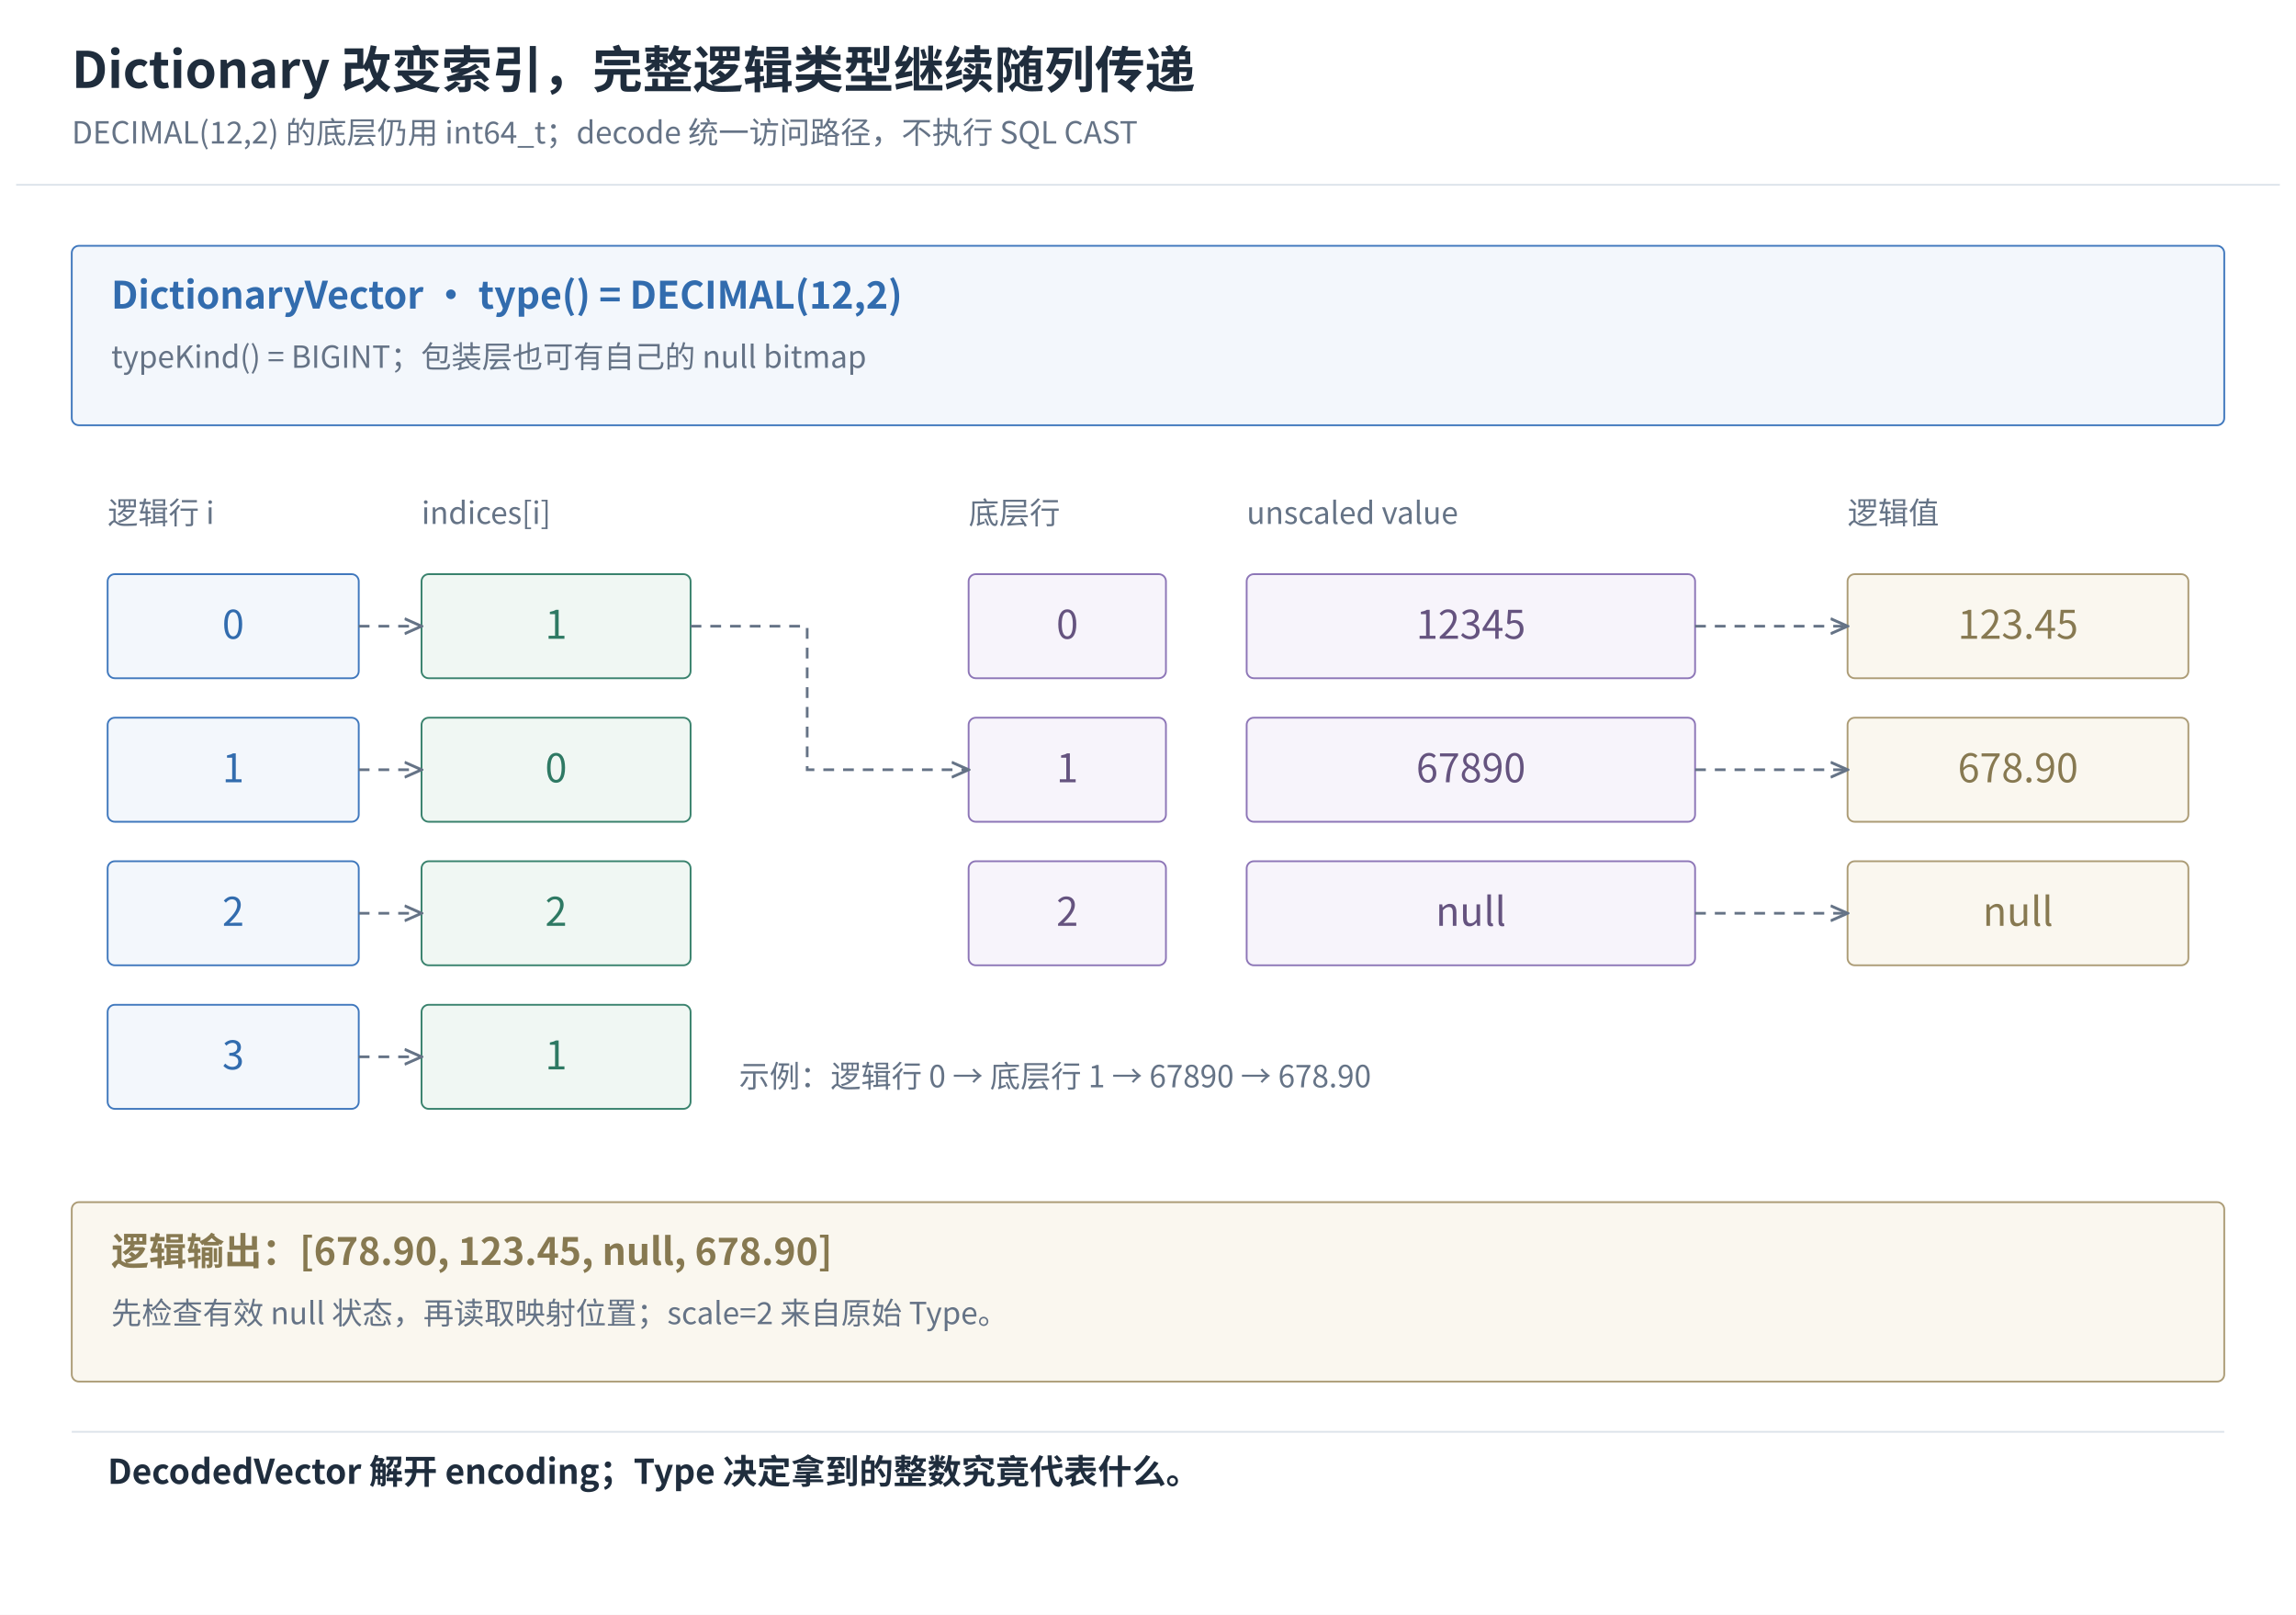
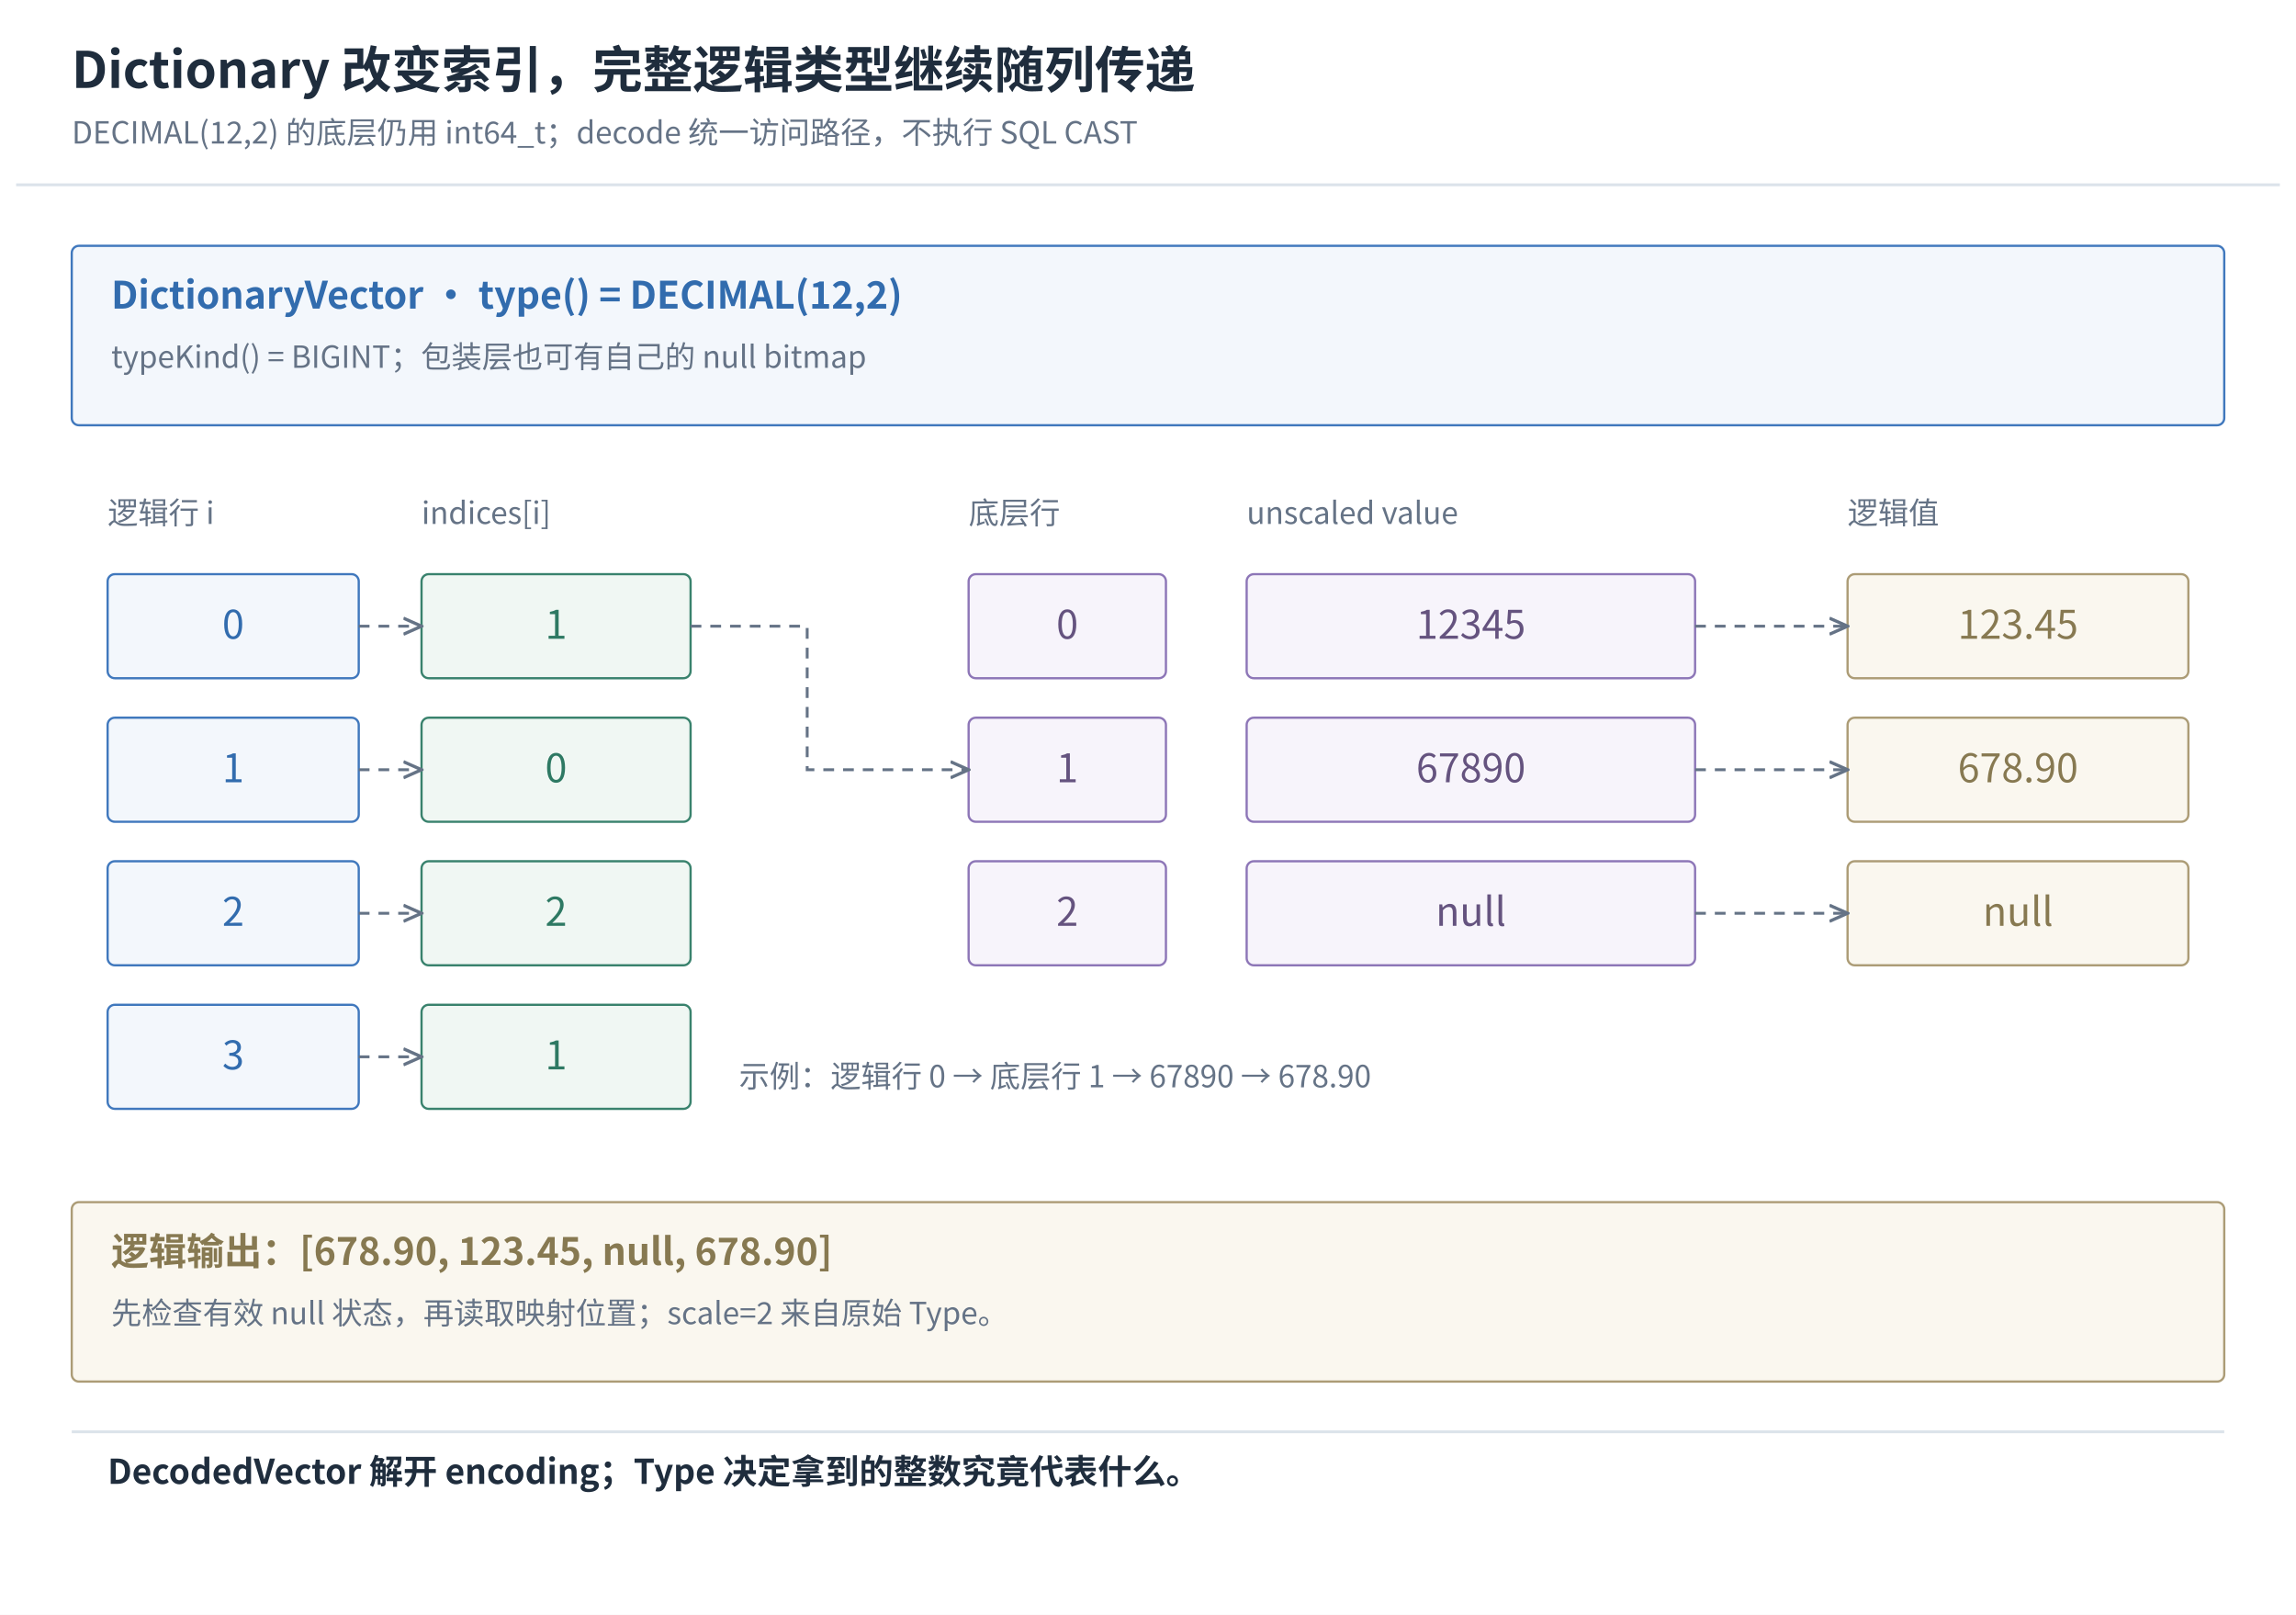
<svg xmlns="http://www.w3.org/2000/svg" width="1280" height="900" viewBox="0 0 1280 900" role="img" aria-labelledby="title desc">
  <defs>
    <marker id="arrow" viewBox="0 0 10 10" refX="9" refY="5" markerWidth="7" markerHeight="7" orient="auto-start-reverse">
-       <path d="M 0 1 L 9 5 L 0 9" fill="none" stroke="#657386" stroke-width="1.5" />
+       <path d="M 0 1 L 9 5 L 0 9" fill="none" stroke="#657386" stroke-width="1.6" />
    </marker>
  </defs>
  <rect x="0" y="0" width="1280" height="900" rx="0" fill="white" stroke="none" stroke-width="1" />
  <rect x="8" y="8" width="1264" height="884" rx="4" fill="white" stroke="none" stroke-width="1" />
-   <rect x="9" y="9" width="1262" height="94" rx="0" fill="#ffffff" stroke="none" stroke-width="1" />
-   <line x1="9" y1="103" x2="1271" y2="103" stroke="#dce3ea" stroke-width="1" />
+   <rect x="9" y="9" width="1262" height="94" rx="0" fill="white" stroke="none" stroke-width="1" />
+   <line x1="9" y1="103" x2="1271" y2="103" stroke="#dce3ea" stroke-width="1.6" />
  <text x="40" y="49" font-family="Noto Sans SC, Noto Sans CJK SC, Inter, Arial, sans-serif" fill="#1f2d3d" font-size="28" font-weight="600" text-anchor="start">Dictionary 改变索引，完整逻辑类型继续随列传递</text>
  <text x="40" y="80" font-family="Noto Sans SC, Noto Sans CJK SC, Inter, Arial, sans-serif" fill="#657386" font-size="17" font-weight="400" text-anchor="start">DECIMAL(12,2) 的底层仍用 int64_t；decode 统一访问路径，不执行 SQL CAST</text>
-   <rect x="40" y="137" width="1200" height="100" rx="4" fill="#f3f7fc" stroke="#4078bd" stroke-width="1" />
+   <rect x="40" y="137" width="1200" height="100" rx="4" fill="#f3f7fc" stroke="#4078bd" stroke-width="1.25" />
  <rect x="40" y="141" width="4" height="92" rx="0" fill="none" stroke="none" stroke-width="1" />
  <text x="62" y="172" font-family="Noto Sans SC, Noto Sans CJK SC, Inter, Arial, sans-serif" fill="#326cae" font-size="21" font-weight="600" text-anchor="start">DictionaryVector · type() = DECIMAL(12,2)</text>
  <text x="62" y="205" font-family="Noto Sans SC, Noto Sans CJK SC, Inter, Arial, sans-serif" fill="#657386" font-size="17" font-weight="400" text-anchor="start">typeKind() = BIGINT；包装层也可有自己的 null bitmap</text>
  <text x="60" y="292" font-family="Noto Sans SC, Noto Sans CJK SC, Inter, Arial, sans-serif" fill="#657386" font-size="17" font-weight="400" text-anchor="start">逻辑行 i</text>
  <text x="235" y="292" font-family="Noto Sans SC, Noto Sans CJK SC, Inter, Arial, sans-serif" fill="#657386" font-size="17" font-weight="400" text-anchor="start">indices[i]</text>
  <text x="540" y="292" font-family="Noto Sans SC, Noto Sans CJK SC, Inter, Arial, sans-serif" fill="#657386" font-size="17" font-weight="400" text-anchor="start">底层行</text>
  <text x="695" y="292" font-family="Noto Sans SC, Noto Sans CJK SC, Inter, Arial, sans-serif" fill="#657386" font-size="17" font-weight="400" text-anchor="start">unscaled value</text>
  <text x="1030" y="292" font-family="Noto Sans SC, Noto Sans CJK SC, Inter, Arial, sans-serif" fill="#657386" font-size="17" font-weight="400" text-anchor="start">逻辑值</text>
-   <rect x="60" y="320" width="140" height="58" rx="4" fill="#f3f7fc" stroke="#4078bd" stroke-width="1" />
+   <rect x="60" y="320" width="140" height="58" rx="4" fill="#f3f7fc" stroke="#4078bd" stroke-width="1.25" />
  <text x="130" y="356" font-family="Noto Sans SC, Noto Sans CJK SC, Inter, Arial, sans-serif" fill="#326cae" font-size="22" font-weight="400" text-anchor="middle">0</text>
-   <rect x="235" y="320" width="150" height="58" rx="4" fill="#f0f7f3" stroke="#39826d" stroke-width="1" />
+   <rect x="235" y="320" width="150" height="58" rx="4" fill="#f0f7f3" stroke="#39826d" stroke-width="1.25" />
  <text x="310" y="356" font-family="Noto Sans SC, Noto Sans CJK SC, Inter, Arial, sans-serif" fill="#2e7963" font-size="22" font-weight="400" text-anchor="middle">1</text>
-   <polyline points="200,349 235,349" fill="none" stroke="#657386" stroke-width="1.5" stroke-dasharray="6 5" marker-end="url(#arrow)" />
-   <rect x="60" y="400" width="140" height="58" rx="4" fill="#f3f7fc" stroke="#4078bd" stroke-width="1" />
+   <polyline points="200,349 235,349" fill="none" stroke="#657386" stroke-width="1.6" stroke-dasharray="6 5" marker-end="url(#arrow)" />
+   <rect x="60" y="400" width="140" height="58" rx="4" fill="#f3f7fc" stroke="#4078bd" stroke-width="1.25" />
  <text x="130" y="436" font-family="Noto Sans SC, Noto Sans CJK SC, Inter, Arial, sans-serif" fill="#326cae" font-size="22" font-weight="400" text-anchor="middle">1</text>
-   <rect x="235" y="400" width="150" height="58" rx="4" fill="#f0f7f3" stroke="#39826d" stroke-width="1" />
+   <rect x="235" y="400" width="150" height="58" rx="4" fill="#f0f7f3" stroke="#39826d" stroke-width="1.25" />
  <text x="310" y="436" font-family="Noto Sans SC, Noto Sans CJK SC, Inter, Arial, sans-serif" fill="#2e7963" font-size="22" font-weight="400" text-anchor="middle">0</text>
-   <polyline points="200,429 235,429" fill="none" stroke="#657386" stroke-width="1.5" stroke-dasharray="6 5" marker-end="url(#arrow)" />
-   <rect x="60" y="480" width="140" height="58" rx="4" fill="#f3f7fc" stroke="#4078bd" stroke-width="1" />
+   <polyline points="200,429 235,429" fill="none" stroke="#657386" stroke-width="1.6" stroke-dasharray="6 5" marker-end="url(#arrow)" />
+   <rect x="60" y="480" width="140" height="58" rx="4" fill="#f3f7fc" stroke="#4078bd" stroke-width="1.25" />
  <text x="130" y="516" font-family="Noto Sans SC, Noto Sans CJK SC, Inter, Arial, sans-serif" fill="#326cae" font-size="22" font-weight="400" text-anchor="middle">2</text>
-   <rect x="235" y="480" width="150" height="58" rx="4" fill="#f0f7f3" stroke="#39826d" stroke-width="1" />
+   <rect x="235" y="480" width="150" height="58" rx="4" fill="#f0f7f3" stroke="#39826d" stroke-width="1.25" />
  <text x="310" y="516" font-family="Noto Sans SC, Noto Sans CJK SC, Inter, Arial, sans-serif" fill="#2e7963" font-size="22" font-weight="400" text-anchor="middle">2</text>
-   <polyline points="200,509 235,509" fill="none" stroke="#657386" stroke-width="1.5" stroke-dasharray="6 5" marker-end="url(#arrow)" />
-   <rect x="60" y="560" width="140" height="58" rx="4" fill="#f3f7fc" stroke="#4078bd" stroke-width="1" />
+   <polyline points="200,509 235,509" fill="none" stroke="#657386" stroke-width="1.6" stroke-dasharray="6 5" marker-end="url(#arrow)" />
+   <rect x="60" y="560" width="140" height="58" rx="4" fill="#f3f7fc" stroke="#4078bd" stroke-width="1.25" />
  <text x="130" y="596" font-family="Noto Sans SC, Noto Sans CJK SC, Inter, Arial, sans-serif" fill="#326cae" font-size="22" font-weight="400" text-anchor="middle">3</text>
-   <rect x="235" y="560" width="150" height="58" rx="4" fill="#f0f7f3" stroke="#39826d" stroke-width="1" />
+   <rect x="235" y="560" width="150" height="58" rx="4" fill="#f0f7f3" stroke="#39826d" stroke-width="1.25" />
  <text x="310" y="596" font-family="Noto Sans SC, Noto Sans CJK SC, Inter, Arial, sans-serif" fill="#2e7963" font-size="22" font-weight="400" text-anchor="middle">1</text>
-   <polyline points="200,589 235,589" fill="none" stroke="#657386" stroke-width="1.5" stroke-dasharray="6 5" marker-end="url(#arrow)" />
-   <rect x="540" y="320" width="110" height="58" rx="4" fill="#f7f4fb" stroke="#8d76b7" stroke-width="1" />
+   <polyline points="200,589 235,589" fill="none" stroke="#657386" stroke-width="1.6" stroke-dasharray="6 5" marker-end="url(#arrow)" />
+   <rect x="540" y="320" width="110" height="58" rx="4" fill="#f7f4fb" stroke="#8d76b7" stroke-width="1.25" />
  <text x="595" y="356" font-family="Noto Sans SC, Noto Sans CJK SC, Inter, Arial, sans-serif" fill="#65537f" font-size="22" font-weight="400" text-anchor="middle">0</text>
-   <rect x="695" y="320" width="250" height="58" rx="4" fill="#f7f4fb" stroke="#8d76b7" stroke-width="1" />
+   <rect x="695" y="320" width="250" height="58" rx="4" fill="#f7f4fb" stroke="#8d76b7" stroke-width="1.25" />
  <text x="820" y="356" font-family="Noto Sans SC, Noto Sans CJK SC, Inter, Arial, sans-serif" fill="#65537f" font-size="22" font-weight="400" text-anchor="middle">12345</text>
-   <rect x="1030" y="320" width="190" height="58" rx="4" fill="#faf7ef" stroke="#ac9c76" stroke-width="1" />
+   <rect x="1030" y="320" width="190" height="58" rx="4" fill="#faf7ef" stroke="#ac9c76" stroke-width="1.25" />
  <text x="1125" y="356" font-family="Noto Sans SC, Noto Sans CJK SC, Inter, Arial, sans-serif" fill="#877951" font-size="22" font-weight="400" text-anchor="middle">123.45</text>
-   <polyline points="945,349 1030,349" fill="none" stroke="#657386" stroke-width="1.5" stroke-dasharray="6 5" marker-end="url(#arrow)" />
-   <rect x="540" y="400" width="110" height="58" rx="4" fill="#f7f4fb" stroke="#8d76b7" stroke-width="1" />
+   <polyline points="945,349 1030,349" fill="none" stroke="#657386" stroke-width="1.6" stroke-dasharray="6 5" marker-end="url(#arrow)" />
+   <rect x="540" y="400" width="110" height="58" rx="4" fill="#f7f4fb" stroke="#8d76b7" stroke-width="1.25" />
  <text x="595" y="436" font-family="Noto Sans SC, Noto Sans CJK SC, Inter, Arial, sans-serif" fill="#65537f" font-size="22" font-weight="400" text-anchor="middle">1</text>
-   <rect x="695" y="400" width="250" height="58" rx="4" fill="#f7f4fb" stroke="#8d76b7" stroke-width="1" />
+   <rect x="695" y="400" width="250" height="58" rx="4" fill="#f7f4fb" stroke="#8d76b7" stroke-width="1.25" />
  <text x="820" y="436" font-family="Noto Sans SC, Noto Sans CJK SC, Inter, Arial, sans-serif" fill="#65537f" font-size="22" font-weight="400" text-anchor="middle">67890</text>
-   <rect x="1030" y="400" width="190" height="58" rx="4" fill="#faf7ef" stroke="#ac9c76" stroke-width="1" />
+   <rect x="1030" y="400" width="190" height="58" rx="4" fill="#faf7ef" stroke="#ac9c76" stroke-width="1.25" />
  <text x="1125" y="436" font-family="Noto Sans SC, Noto Sans CJK SC, Inter, Arial, sans-serif" fill="#877951" font-size="22" font-weight="400" text-anchor="middle">678.90</text>
-   <polyline points="945,429 1030,429" fill="none" stroke="#657386" stroke-width="1.5" stroke-dasharray="6 5" marker-end="url(#arrow)" />
-   <rect x="540" y="480" width="110" height="58" rx="4" fill="#f7f4fb" stroke="#8d76b7" stroke-width="1" />
+   <polyline points="945,429 1030,429" fill="none" stroke="#657386" stroke-width="1.6" stroke-dasharray="6 5" marker-end="url(#arrow)" />
+   <rect x="540" y="480" width="110" height="58" rx="4" fill="#f7f4fb" stroke="#8d76b7" stroke-width="1.25" />
  <text x="595" y="516" font-family="Noto Sans SC, Noto Sans CJK SC, Inter, Arial, sans-serif" fill="#65537f" font-size="22" font-weight="400" text-anchor="middle">2</text>
-   <rect x="695" y="480" width="250" height="58" rx="4" fill="#f7f4fb" stroke="#8d76b7" stroke-width="1" />
+   <rect x="695" y="480" width="250" height="58" rx="4" fill="#f7f4fb" stroke="#8d76b7" stroke-width="1.25" />
  <text x="820" y="516" font-family="Noto Sans SC, Noto Sans CJK SC, Inter, Arial, sans-serif" fill="#65537f" font-size="22" font-weight="400" text-anchor="middle">null</text>
-   <rect x="1030" y="480" width="190" height="58" rx="4" fill="#faf7ef" stroke="#ac9c76" stroke-width="1" />
+   <rect x="1030" y="480" width="190" height="58" rx="4" fill="#faf7ef" stroke="#ac9c76" stroke-width="1.25" />
  <text x="1125" y="516" font-family="Noto Sans SC, Noto Sans CJK SC, Inter, Arial, sans-serif" fill="#877951" font-size="22" font-weight="400" text-anchor="middle">null</text>
-   <polyline points="945,509 1030,509" fill="none" stroke="#657386" stroke-width="1.5" stroke-dasharray="6 5" marker-end="url(#arrow)" />
-   <polyline points="385,349 450,349 450,429 540,429" fill="none" stroke="#657386" stroke-width="1.5" stroke-dasharray="6 5" marker-end="url(#arrow)" />
+   <polyline points="945,509 1030,509" fill="none" stroke="#657386" stroke-width="1.6" stroke-dasharray="6 5" marker-end="url(#arrow)" />
+   <polyline points="385,349 450,349 450,429 540,429" fill="none" stroke="#657386" stroke-width="1.6" stroke-dasharray="6 5" marker-end="url(#arrow)" />
  <text x="412" y="606" font-family="Noto Sans SC, Noto Sans CJK SC, Inter, Arial, sans-serif" fill="#657386" font-size="17" font-weight="400" text-anchor="start">示例：逻辑行 0 → 底层行 1 → 67890 → 678.90</text>
-   <rect x="40" y="670" width="1200" height="100" rx="4" fill="#faf7ef" stroke="#ac9c76" stroke-width="1" />
+   <rect x="40" y="670" width="1200" height="100" rx="4" fill="#faf7ef" stroke="#ac9c76" stroke-width="1.25" />
  <rect x="40" y="674" width="4" height="92" rx="0" fill="none" stroke="none" stroke-width="1" />
  <text x="62" y="705" font-family="Noto Sans SC, Noto Sans CJK SC, Inter, Arial, sans-serif" fill="#877951" font-size="21" font-weight="600" text-anchor="start">逻辑输出：[678.90, 123.45, null, 678.90]</text>
  <text x="62" y="738" font-family="Noto Sans SC, Noto Sans CJK SC, Inter, Arial, sans-serif" fill="#657386" font-size="17" font-weight="400" text-anchor="start">先检查有效 null 状态，再读取映射位置；scale=2 来自原始 Type。</text>
  <rect x="40" y="798" width="1200" height="70" rx="4" fill="#ffffff" stroke="none" stroke-width="1" />
-   <line x1="40.0" y1="798.0" x2="1240.0" y2="798.0" stroke="#dce3ea" stroke-width="1" data-style-decoration="summary-divider" />
+   <line x1="40.0" y1="798.0" x2="1240.0" y2="798.0" stroke="#dce3ea" stroke-width="1.6" data-style-decoration="summary-divider" />
  <text x="60" y="827" font-family="Noto Sans SC, Noto Sans CJK SC, Inter, Arial, sans-serif" fill="#1f2d3d" font-size="19" font-weight="600" text-anchor="start">DecodedVector 解开 encoding；Type 决定拿到的整数究竟代表什么。</text>
</svg>
